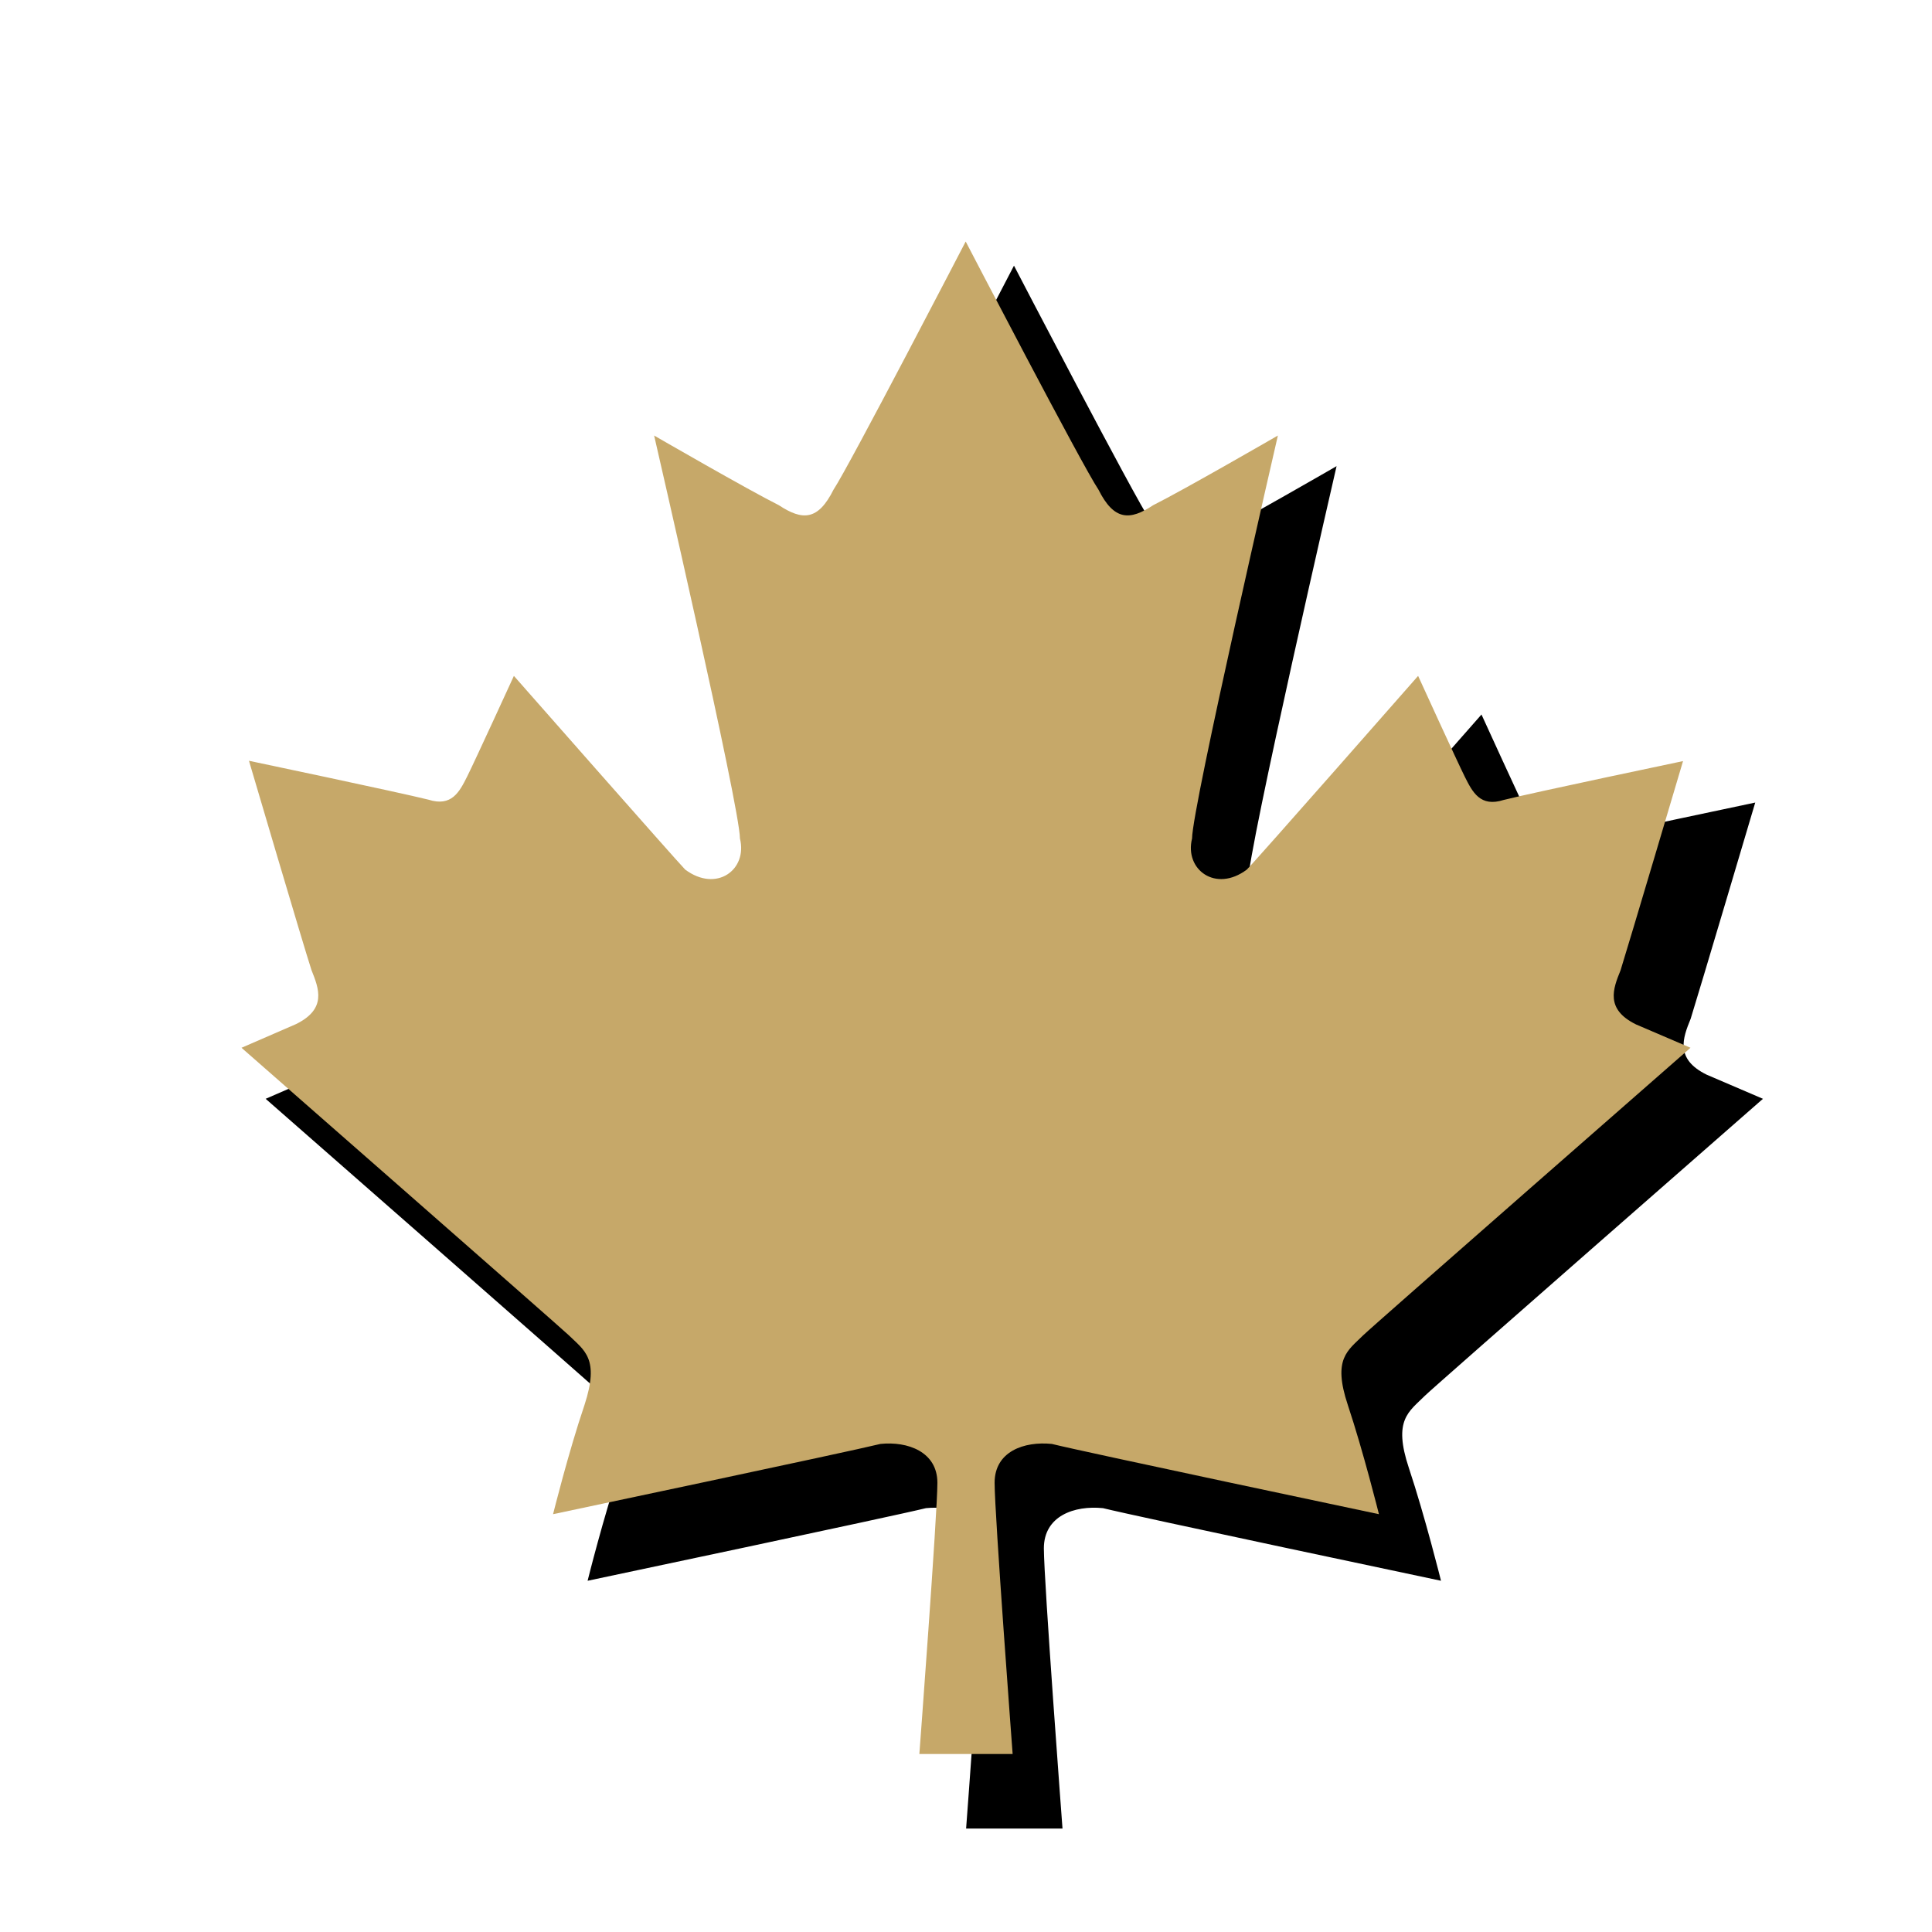
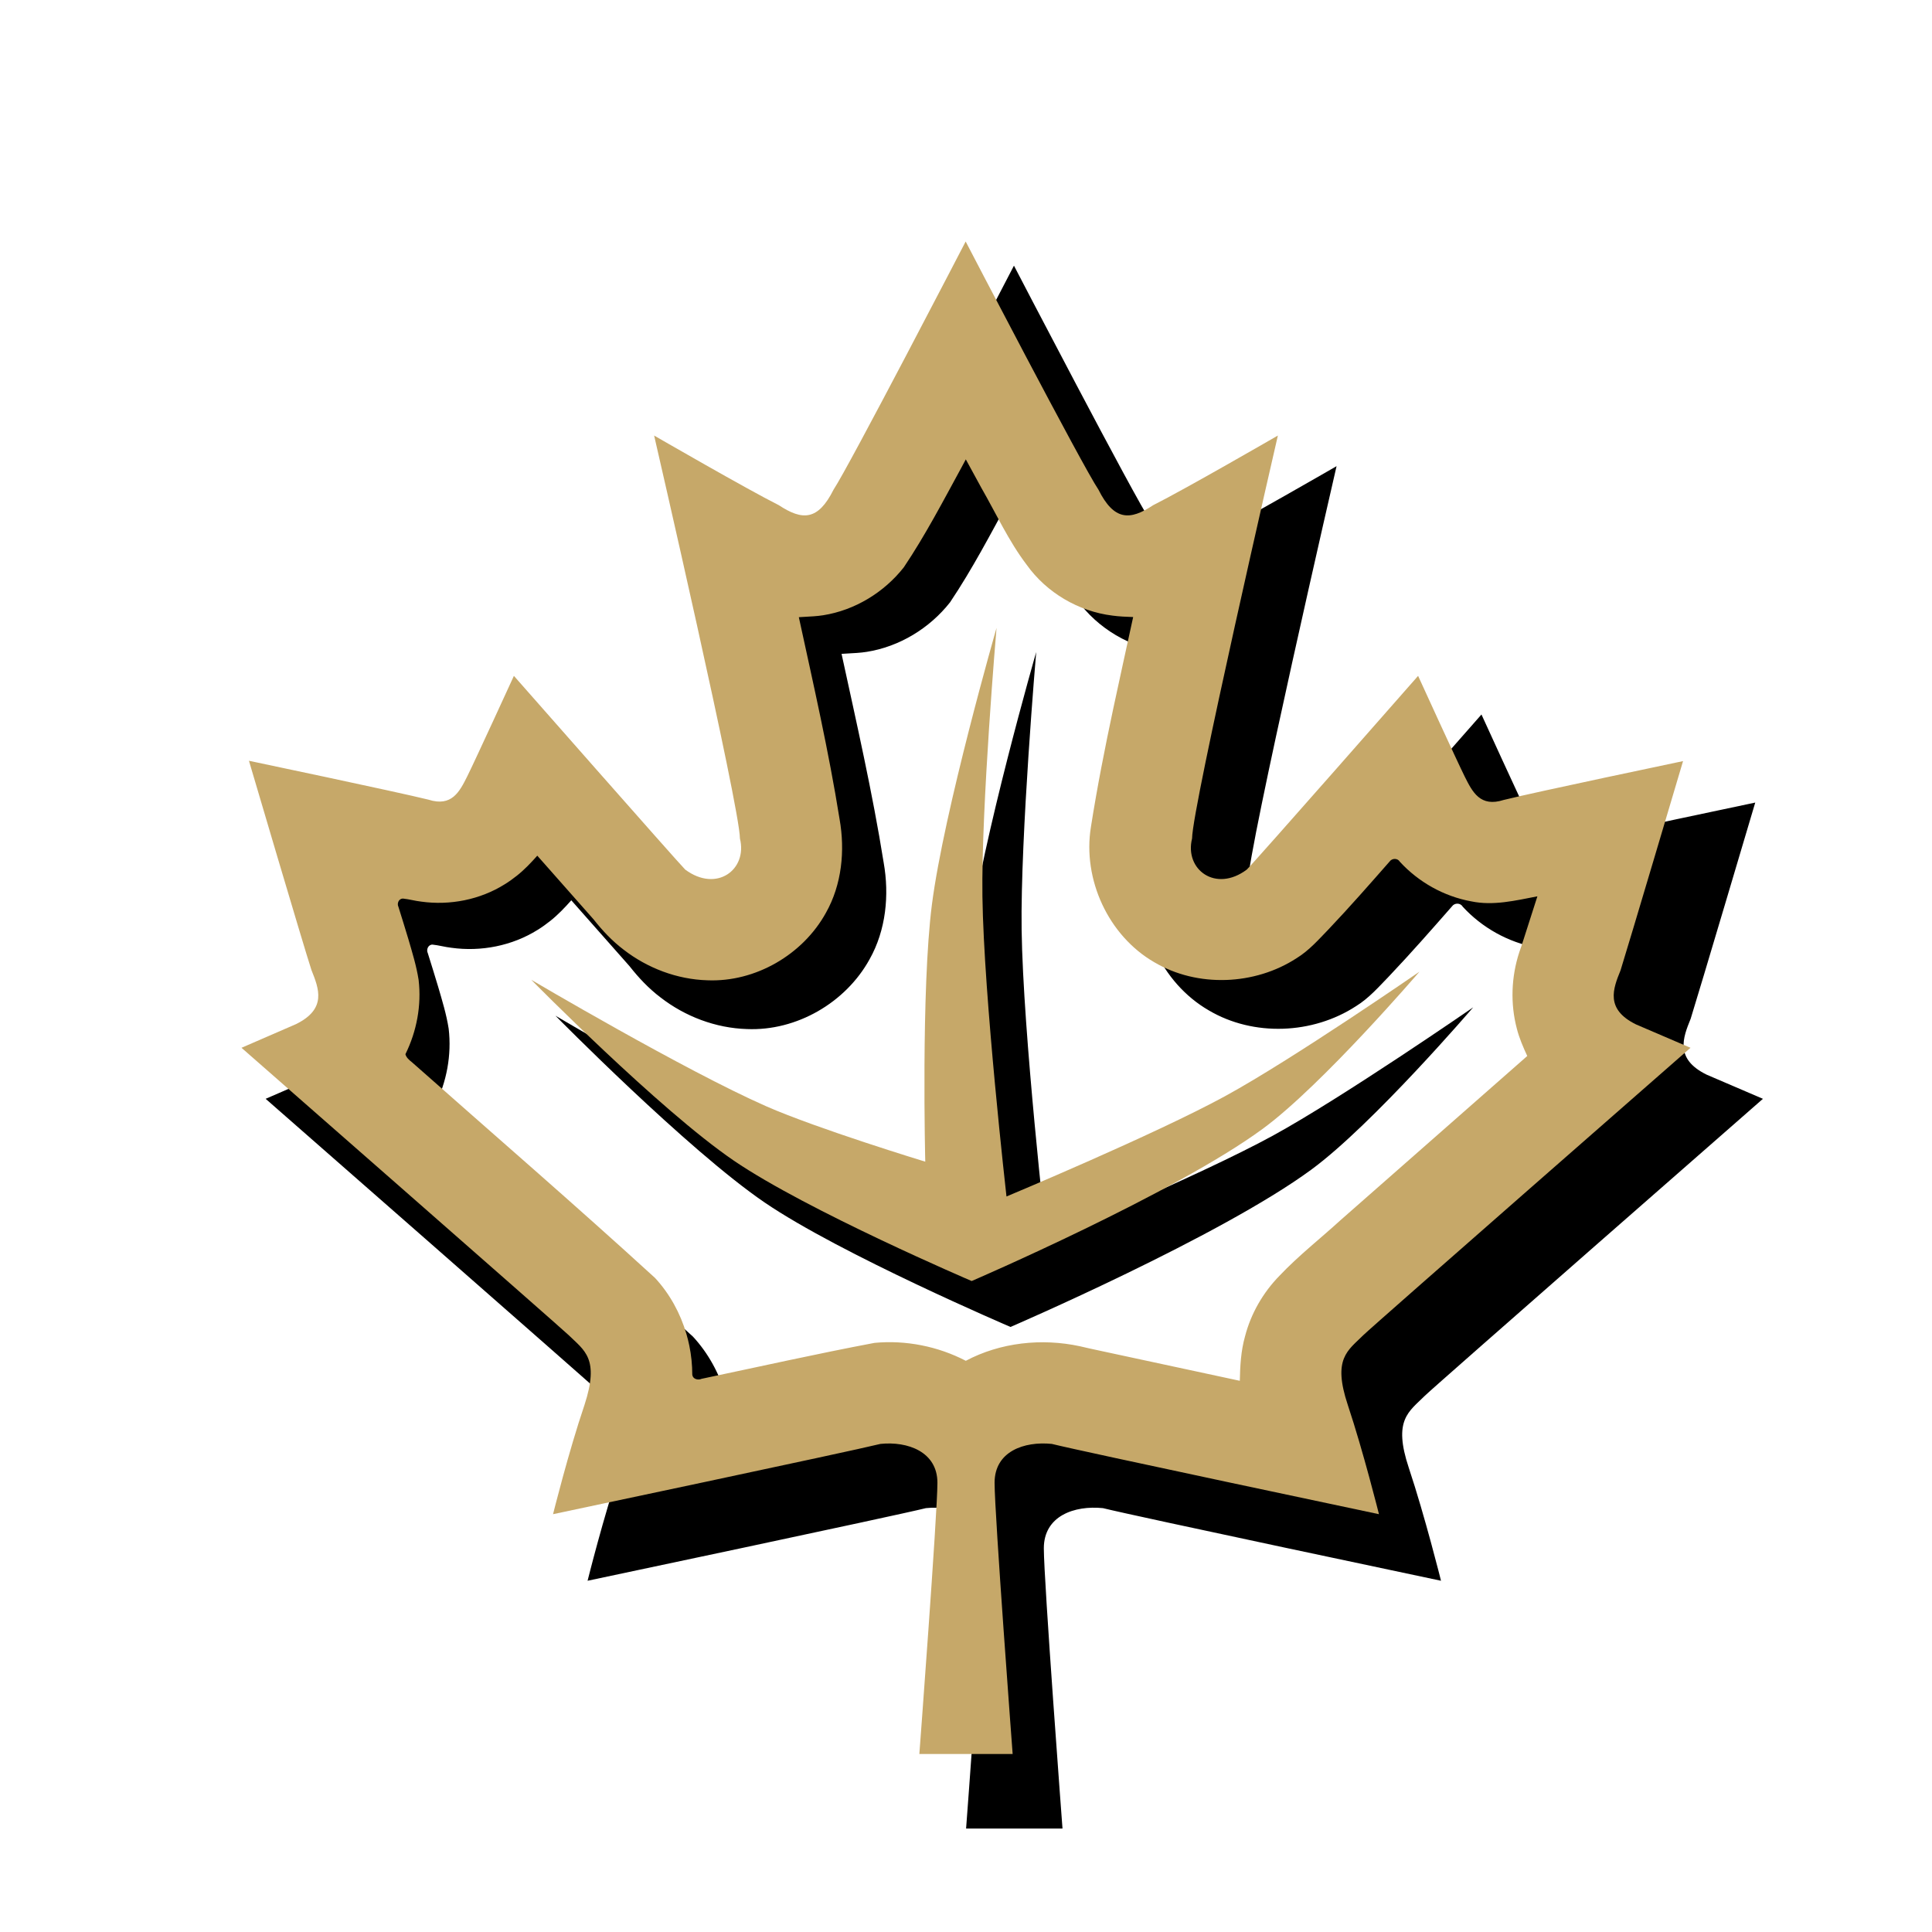
<svg xmlns="http://www.w3.org/2000/svg" width="80" height="80" viewBox="-2015 -2000 496 496" version="1.1" id="svg1" xml:space="preserve">
  <defs id="defs1" />
-   <path d="m -1649.179,-1641.685 c 2.062,-2.062 86.779,-76.22 86.779,-76.22 l -14.435,-6.187 c -8.249,-4.042 -6.104,-9.486 -4.125,-14.353 1.98,-6.269 16.58,-55.515 16.58,-55.515 0,0 -39.347,8.249 -47.596,10.311 -6.186,1.98 -8.249,-2.062 -10.311,-6.186 -2.062,-4.125 -12.373,-26.727 -12.373,-26.727 0,0 -43.389,49.411 -45.452,51.391 -8.249,6.187 -16.58,0 -14.518,-8.249 0,-8.249 22.767,-106.906 22.767,-106.906 0,0 -24.829,14.353 -33.078,18.477 -6.187,4.124 -10.394,4.124 -14.518,-4.125 -4.207,-6.187 -35.223,-65.826 -35.223,-65.826 0,0 -30.934,59.64 -35.058,65.826 -4.124,8.249 -8.249,8.249 -14.518,4.125 -8.249,-4.125 -33.078,-18.477 -33.078,-18.477 0,0 22.767,98.657 22.767,106.906 2.062,8.249 -6.187,14.436 -14.518,8.249 -2.062,-2.062 -45.452,-51.391 -45.452,-51.391 0,0 -10.311,22.519 -12.373,26.644 -2.062,4.124 -4.124,8.167 -10.311,6.187 -8.332,-2.062 -47.596,-10.311 -47.596,-10.311 0,0 14.518,49.246 16.58,55.515 1.98,4.949 4.125,10.311 -4.125,14.353 l -14.435,6.269 c 0,0 84.634,74.158 86.779,76.22 4.207,4.124 8.249,6.187 4.207,18.56 -4.207,12.373 -8.332,28.954 -8.332,28.954 0,0 78.53,-16.58 86.861,-18.642 7.177,-0.743 15.096,2.062 15.096,10.311 0,8.249 -4.784,71.944 -4.784,71.944 h 24.747 c 0,0 -4.784,-63.612 -4.784,-71.944 0,-8.331 7.837,-11.054 15.178,-10.311 8.249,2.062 86.779,18.642 86.779,18.642 0,0 -4.125,-16.58 -8.249,-28.954 -4.125,-12.373 0,-14.436 4.125,-18.56 z" id="path1-3" style="fill:#000000;fill-opacity:1;stroke-width:0.825" />
-   <path d="m -1664.979,-1657.244 c 1.996,-1.996 83.979,-73.761 83.979,-73.761 l -13.97,-5.987 c -7.983,-3.911 -5.907,-9.18 -3.991,-13.89 1.916,-6.067 16.045,-53.724 16.045,-53.724 0,0 -38.078,7.983 -46.061,9.979 -5.987,1.916 -7.983,-1.996 -9.978,-5.987 -1.996,-3.991 -11.974,-25.864 -11.974,-25.864 0,0 -41.99,47.817 -43.985,49.733 -7.983,5.987 -16.046,0 -14.05,-7.983 0,-7.983 22.033,-103.457 22.033,-103.457 0,0 -24.028,13.89 -32.011,17.881 -5.987,3.991 -10.058,3.991 -14.05,-3.991 -4.071,-5.987 -34.087,-63.703 -34.087,-63.703 0,0 -29.936,57.716 -33.927,63.703 -3.991,7.983 -7.983,7.983 -14.05,3.991 -7.983,-3.991 -32.011,-17.881 -32.011,-17.881 0,0 22.033,95.475 22.033,103.457 1.996,7.983 -5.987,13.97 -14.05,7.983 -1.996,-1.996 -43.986,-49.733 -43.986,-49.733 0,0 -9.979,21.793 -11.974,25.784 -1.996,3.991 -3.991,7.903 -9.978,5.987 -8.063,-1.996 -46.061,-9.979 -46.061,-9.979 0,0 14.05,47.657 16.045,53.724 1.916,4.79 3.991,9.978 -3.991,13.89 l -13.97,6.067 c 0,0 81.904,71.766 83.979,73.761 4.071,3.991 7.983,5.987 4.071,17.961 -4.071,11.974 -8.063,28.02 -8.063,28.02 0,0 75.997,-16.046 84.059,-18.041 6.945,-0.719 14.609,1.996 14.609,9.979 0,7.983 -4.63,69.623 -4.63,69.623 h 23.948 c 0,0 -4.63,-61.56 -4.63,-69.623 0,-8.063 7.584,-10.697 14.688,-9.979 7.983,1.996 83.98,18.041 83.98,18.041 0,0 -3.991,-16.046 -7.983,-28.02 -3.991,-11.974 0,-13.97 3.991,-17.961 z" id="path1" style="fill:#c6a869;fill-opacity:1;stroke-width:0.798" />
+   <path id="path1-9-4" style="fill:#000000;fill-opacity:1;stroke-width:0.825" d="m -1754.688,-1931.8 c 0,0 -30.924,59.644 -35.049,65.831 -4.125,8.249 -8.259,8.241 -14.528,4.117 -8.249,-4.125 -33.072,-18.469 -33.072,-18.469 0,0 22.761,98.65 22.761,106.899 2.062,8.249 -6.184,14.433 -14.515,8.246 -2.062,-2.062 -45.447,-51.391 -45.447,-51.391 0,0 -10.313,22.528 -12.375,26.653 -2.062,4.125 -4.124,8.161 -10.311,6.181 -8.331,-2.062 -47.599,-10.311 -47.599,-10.311 0,0 14.518,49.251 16.58,55.52 1.98,4.949 4.132,10.31 -4.117,14.352 l -14.44,6.269 c 0,0 84.633,74.155 86.778,76.217 4.207,4.124 8.246,6.184 4.204,18.557 -4.207,12.373 -8.334,28.955 -8.334,28.955 0,0 78.534,-16.582 86.865,-18.644 7.177,-0.742 15.103,2.062 15.103,10.311 0,8.249 -4.793,71.95 -4.793,71.95 h 24.751 c 0,0 -4.793,-63.618 -4.793,-71.95 0,-8.331 7.837,-11.053 15.178,-10.311 8.249,2.062 86.79,18.644 86.79,18.644 0,0 -4.134,-16.582 -8.259,-28.955 -4.125,-12.373 0,-14.432 4.129,-18.557 2.062,-2.062 86.778,-76.217 86.778,-76.217 l -14.44,-6.194 c -8.249,-4.042 -6.097,-9.486 -4.117,-14.352 1.98,-6.269 16.58,-55.508 16.58,-55.508 0,0 -39.35,8.249 -47.599,10.311 -6.186,1.98 -8.249,-2.07 -10.311,-6.194 -2.062,-4.125 -12.375,-26.728 -12.375,-26.728 0,0 -43.385,49.411 -45.447,51.391 -8.249,6.187 -16.577,0 -14.515,-8.246 0,-8.249 22.761,-106.899 22.761,-106.899 0,0 -24.823,14.345 -33.072,18.469 -6.187,4.124 -10.403,4.132 -14.528,-4.117 -4.207,-6.187 -35.224,-65.831 -35.224,-65.831 z m 0.037,57.798 c 1.367,2.506 2.737,5.014 4.104,7.52 3.944,6.866 7.249,14.141 12.063,20.471 5.272,7.379 13.72,12.339 22.711,13.451 1.786,0.248 3.651,0.32 5.518,0.388 -1.768,8.091 -3.553,16.209 -5.28,24.288 -2.216,10.43 -4.279,20.898 -5.931,31.433 -2.241,13.859 4.622,28.822 16.83,35.862 11.466,6.758 26.668,6.126 37.764,-1.101 3.312,-2.038 5.88,-4.996 8.559,-7.758 5.521,-5.824 10.787,-11.826 16.079,-17.856 0.65,-0.943 2.163,-0.947 2.74,0.063 4.953,5.392 11.681,9.165 18.895,10.486 5.866,1.244 11.82,-0.224 17.581,-1.326 -1.214,3.815 -2.43,7.629 -3.666,11.437 -0.343,1.106 -0.769,2.36 -1.126,3.353 -2.146,6.536 -2.415,13.69 -0.651,20.346 0.616,2.433 1.685,4.91 2.753,7.22 -16.506,14.507 -33.009,29.025 -49.514,43.533 -5.39,4.922 -11.164,9.431 -16.192,14.74 -4.381,4.47 -7.608,10.063 -9.172,16.129 -1.083,3.822 -1.292,7.813 -1.377,11.762 -12.57,-2.701 -25.132,-5.407 -37.702,-8.108 -1.57,-0.323 -3.267,-0.717 -4.742,-1.064 -10.123,-2.173 -21.051,-1.008 -30.244,3.866 -7.402,-3.84 -15.907,-5.534 -24.213,-4.755 -15.344,2.894 -30.591,6.327 -45.885,9.535 -0.937,0.435 -2.317,0.083 -2.465,-1.064 0,-2.611 -0.266,-5.242 -0.801,-7.808 -0.19,-0.932 -0.485,-2.104 -0.751,-3.003 -1.602,-5.503 -4.427,-10.662 -8.321,-14.878 -21.229,-19.407 -43.003,-38.215 -64.542,-57.272 -0.712,-0.564 -1.435,-1.173 -1.689,-2.09 3.001,-6.062 4.298,-12.979 3.504,-19.708 -0.569,-3.66 -1.667,-7.223 -2.703,-10.774 -0.891,-2.868 -1.727,-5.758 -2.653,-8.609 -0.454,-0.91 0.1,-2.202 1.189,-2.202 1.624,0.166 3.224,0.631 4.855,0.813 7.622,1.065 15.607,-0.499 22.148,-4.592 1.124,-0.684 2.302,-1.547 3.253,-2.302 1.978,-1.569 3.721,-3.408 5.393,-5.293 4.977,5.635 9.963,11.271 14.941,16.905 2.328,2.963 4.922,5.726 7.933,8.008 6.334,4.923 14.199,7.902 22.236,8.146 12.743,0.531 25.337,-6.783 31.47,-17.919 4.208,-7.469 5.095,-16.463 3.616,-24.813 -2.875,-18.015 -6.943,-35.767 -10.811,-53.593 1.324,-0.079 2.65,-0.152 3.942,-0.238 0.738,-0.046 1.836,-0.167 2.503,-0.275 8.408,-1.327 16.162,-6.055 21.41,-12.726 5.687,-8.471 10.433,-17.574 15.328,-26.553 0.374,-0.692 0.74,-1.385 1.114,-2.077 z" transform="translate(0,3e-5)" />
+   <path id="path1-9" style="fill:#c6a869;fill-opacity:1;stroke-width:0.798" d="M -1767.085 -1938 C -1767.085 -1938 -1797.012 -1880.28 -1801.003 -1874.293 C -1804.995 -1866.31 -1808.995 -1866.317 -1815.062 -1870.309 C -1823.045 -1874.3 -1847.067 -1888.182 -1847.067 -1888.182 C -1847.067 -1888.182 -1825.04 -1792.715 -1825.04 -1784.732 C -1823.044 -1776.749 -1831.024 -1770.764 -1839.087 -1776.752 C -1841.083 -1778.747 -1883.068 -1826.485 -1883.068 -1826.485 C -1883.068 -1826.485 -1893.049 -1804.683 -1895.044 -1800.692 C -1897.04 -1796.7 -1899.036 -1792.794 -1905.023 -1794.71 C -1913.085 -1796.706 -1951.087 -1804.688 -1951.087 -1804.688 C -1951.087 -1804.688 -1937.037 -1757.026 -1935.042 -1750.959 C -1933.126 -1746.169 -1931.043 -1740.981 -1939.026 -1737.069 L -1953 -1731.002 C -1953 -1731.002 -1871.097 -1659.24 -1869.022 -1657.244 C -1864.95 -1653.253 -1861.041 -1651.26 -1864.953 -1639.286 C -1869.024 -1627.312 -1873.018 -1611.265 -1873.018 -1611.265 C -1873.018 -1611.265 -1797.017 -1627.312 -1788.954 -1629.308 C -1782.009 -1630.026 -1774.338 -1627.313 -1774.338 -1619.33 C -1774.338 -1611.347 -1778.976 -1549.701 -1778.976 -1549.701 L -1755.024 -1549.701 C -1755.024 -1549.701 -1759.662 -1611.267 -1759.662 -1619.33 C -1759.662 -1627.392 -1752.078 -1630.026 -1744.973 -1629.308 C -1736.99 -1627.312 -1660.982 -1611.265 -1660.982 -1611.265 C -1660.982 -1611.265 -1664.983 -1627.312 -1668.975 -1639.286 C -1672.966 -1651.26 -1668.97 -1653.253 -1664.978 -1657.244 C -1662.983 -1659.24 -1581 -1731.002 -1581 -1731.002 L -1594.974 -1736.996 C -1602.957 -1740.908 -1600.874 -1746.176 -1598.958 -1750.886 C -1597.043 -1756.953 -1582.913 -1804.603 -1582.913 -1804.603 C -1582.913 -1804.603 -1620.994 -1796.62 -1628.977 -1794.625 C -1634.964 -1792.709 -1636.96 -1796.628 -1638.956 -1800.619 C -1640.951 -1804.611 -1650.932 -1826.485 -1650.932 -1826.485 C -1650.932 -1826.485 -1692.917 -1778.667 -1694.913 -1776.752 C -1702.896 -1770.764 -1710.956 -1776.749 -1708.96 -1784.732 C -1708.96 -1792.715 -1686.933 -1888.182 -1686.933 -1888.182 C -1686.933 -1888.182 -1710.955 -1874.3 -1718.938 -1870.309 C -1724.925 -1866.317 -1729.005 -1866.31 -1732.997 -1874.293 C -1737.068 -1880.28 -1767.085 -1938 -1767.085 -1938 z M -1767.048 -1882.067 C -1765.726 -1879.641 -1764.399 -1877.215 -1763.077 -1874.789 C -1759.26 -1868.145 -1756.061 -1861.104 -1751.403 -1854.978 C -1746.301 -1847.837 -1738.126 -1843.037 -1729.425 -1841.961 C -1727.696 -1841.721 -1725.891 -1841.651 -1724.084 -1841.585 C -1725.795 -1833.755 -1727.523 -1825.899 -1729.195 -1818.081 C -1731.339 -1807.987 -1733.336 -1797.857 -1734.934 -1787.662 C -1737.103 -1774.25 -1730.461 -1759.77 -1718.647 -1752.957 C -1707.551 -1746.416 -1692.84 -1747.028 -1682.101 -1754.022 C -1678.896 -1755.994 -1676.411 -1758.857 -1673.818 -1761.53 C -1668.476 -1767.166 -1663.379 -1772.975 -1658.258 -1778.81 C -1657.629 -1779.722 -1656.165 -1779.727 -1655.606 -1778.75 C -1650.812 -1773.532 -1644.302 -1769.88 -1637.321 -1768.602 C -1631.644 -1767.398 -1625.882 -1768.819 -1620.307 -1769.886 C -1621.482 -1766.194 -1622.659 -1762.503 -1623.855 -1758.818 C -1624.187 -1757.748 -1624.599 -1756.534 -1624.945 -1755.572 C -1627.021 -1749.247 -1627.282 -1742.324 -1625.575 -1735.882 C -1624.979 -1733.528 -1623.944 -1731.131 -1622.91 -1728.895 C -1638.884 -1714.856 -1654.855 -1700.807 -1670.827 -1686.767 C -1676.043 -1682.004 -1681.632 -1677.64 -1686.497 -1672.502 C -1690.736 -1668.176 -1693.859 -1662.764 -1695.373 -1656.893 C -1696.421 -1653.195 -1696.623 -1649.332 -1696.705 -1645.51 C -1708.87 -1648.124 -1721.026 -1650.742 -1733.191 -1653.357 C -1734.71 -1653.67 -1736.352 -1654.051 -1737.78 -1654.386 C -1747.577 -1656.489 -1758.152 -1655.362 -1767.048 -1650.645 C -1774.211 -1654.361 -1782.443 -1656 -1790.48 -1655.246 C -1805.329 -1652.445 -1820.084 -1649.123 -1834.885 -1646.019 C -1835.792 -1645.598 -1837.128 -1645.939 -1837.271 -1647.048 C -1837.273 -1649.575 -1837.528 -1652.121 -1838.046 -1654.604 C -1838.23 -1655.506 -1838.515 -1656.64 -1838.772 -1657.511 C -1840.323 -1662.836 -1843.057 -1667.829 -1846.825 -1671.909 C -1867.369 -1690.689 -1888.441 -1708.891 -1909.285 -1727.333 C -1909.974 -1727.879 -1910.674 -1728.468 -1910.92 -1729.355 C -1908.015 -1735.222 -1906.761 -1741.916 -1907.529 -1748.428 C -1908.079 -1751.969 -1909.142 -1755.418 -1910.145 -1758.854 C -1911.007 -1761.629 -1911.816 -1764.427 -1912.712 -1767.185 C -1913.151 -1768.066 -1912.615 -1769.316 -1911.562 -1769.316 C -1909.99 -1769.155 -1908.442 -1768.706 -1906.863 -1768.529 C -1899.487 -1767.499 -1891.76 -1769.012 -1885.43 -1772.974 C -1884.342 -1773.636 -1883.202 -1774.47 -1882.281 -1775.202 C -1880.367 -1776.72 -1878.68 -1778.5 -1877.062 -1780.324 C -1872.245 -1774.871 -1867.421 -1769.416 -1862.603 -1763.964 C -1860.35 -1761.097 -1857.84 -1758.423 -1854.926 -1756.214 C -1848.797 -1751.45 -1841.186 -1748.567 -1833.408 -1748.331 C -1821.076 -1747.817 -1808.889 -1754.895 -1802.953 -1765.671 C -1798.88 -1772.899 -1798.022 -1781.603 -1799.453 -1789.684 C -1802.235 -1807.118 -1806.172 -1824.298 -1809.916 -1841.549 C -1808.634 -1841.624 -1807.351 -1841.696 -1806.101 -1841.779 C -1805.387 -1841.824 -1804.324 -1841.94 -1803.679 -1842.045 C -1795.543 -1843.329 -1788.039 -1847.905 -1782.96 -1854.361 C -1777.457 -1862.558 -1772.864 -1871.368 -1768.126 -1880.057 C -1767.764 -1880.727 -1767.41 -1881.397 -1767.048 -1882.067 z " transform="translate(0,3e-5)" />
+   <path style="fill:#000000;fill-opacity:1;stroke:#c6a869;stroke-width:0;stroke-linecap:square;paint-order:stroke fill markers" d="m -1755.574,-1659.334 c 0,0 -43.652,-18.669 -63.137,-31.965 -19.818,-13.523 -53.688,-47.939 -53.688,-47.939 0,0 40.71,24.036 62.295,33.534 13.64,6.002 42.217,14.707 42.217,14.707 0,0 -1.134,-45.619 1.759,-68.163 3.199,-24.934 17.151,-73.44 17.151,-73.44 0,0 -4.071,47.464 -3.744,71.241 0.366,26.615 6.383,79.597 6.383,79.597 0,0 39.364,-16.437 58.048,-26.643 17.889,-9.772 51.496,-32.982 51.496,-32.982 0,0 -25.721,30.013 -41.501,41.626 -23.414,17.231 -77.278,40.427 -77.278,40.427 z" id="path1-7" />
+   <path style="fill:#c6a869;stroke:#c6a869;stroke-width:0;stroke-linecap:square;paint-order:stroke fill markers" d="m -1765.543,-1671.124 c 0,0 -42.243,-18.067 -61.1,-30.933 -19.179,-13.086 -51.956,-46.393 -51.956,-46.393 0,0 39.397,23.261 60.285,32.452 13.2,5.808 40.855,14.233 40.855,14.233 0,0 -1.097,-44.148 1.702,-65.964 3.096,-24.13 16.597,-71.071 16.597,-71.071 0,0 -3.94,45.932 -3.624,68.943 0.354,25.756 6.177,77.029 6.177,77.029 0,0 38.094,-15.906 56.176,-25.784 17.312,-9.457 49.835,-31.918 49.835,-31.918 0,0 -24.891,29.044 -40.162,40.283 -22.659,16.675 -74.785,39.123 -74.785,39.123 z" id="path1" />
</svg>
